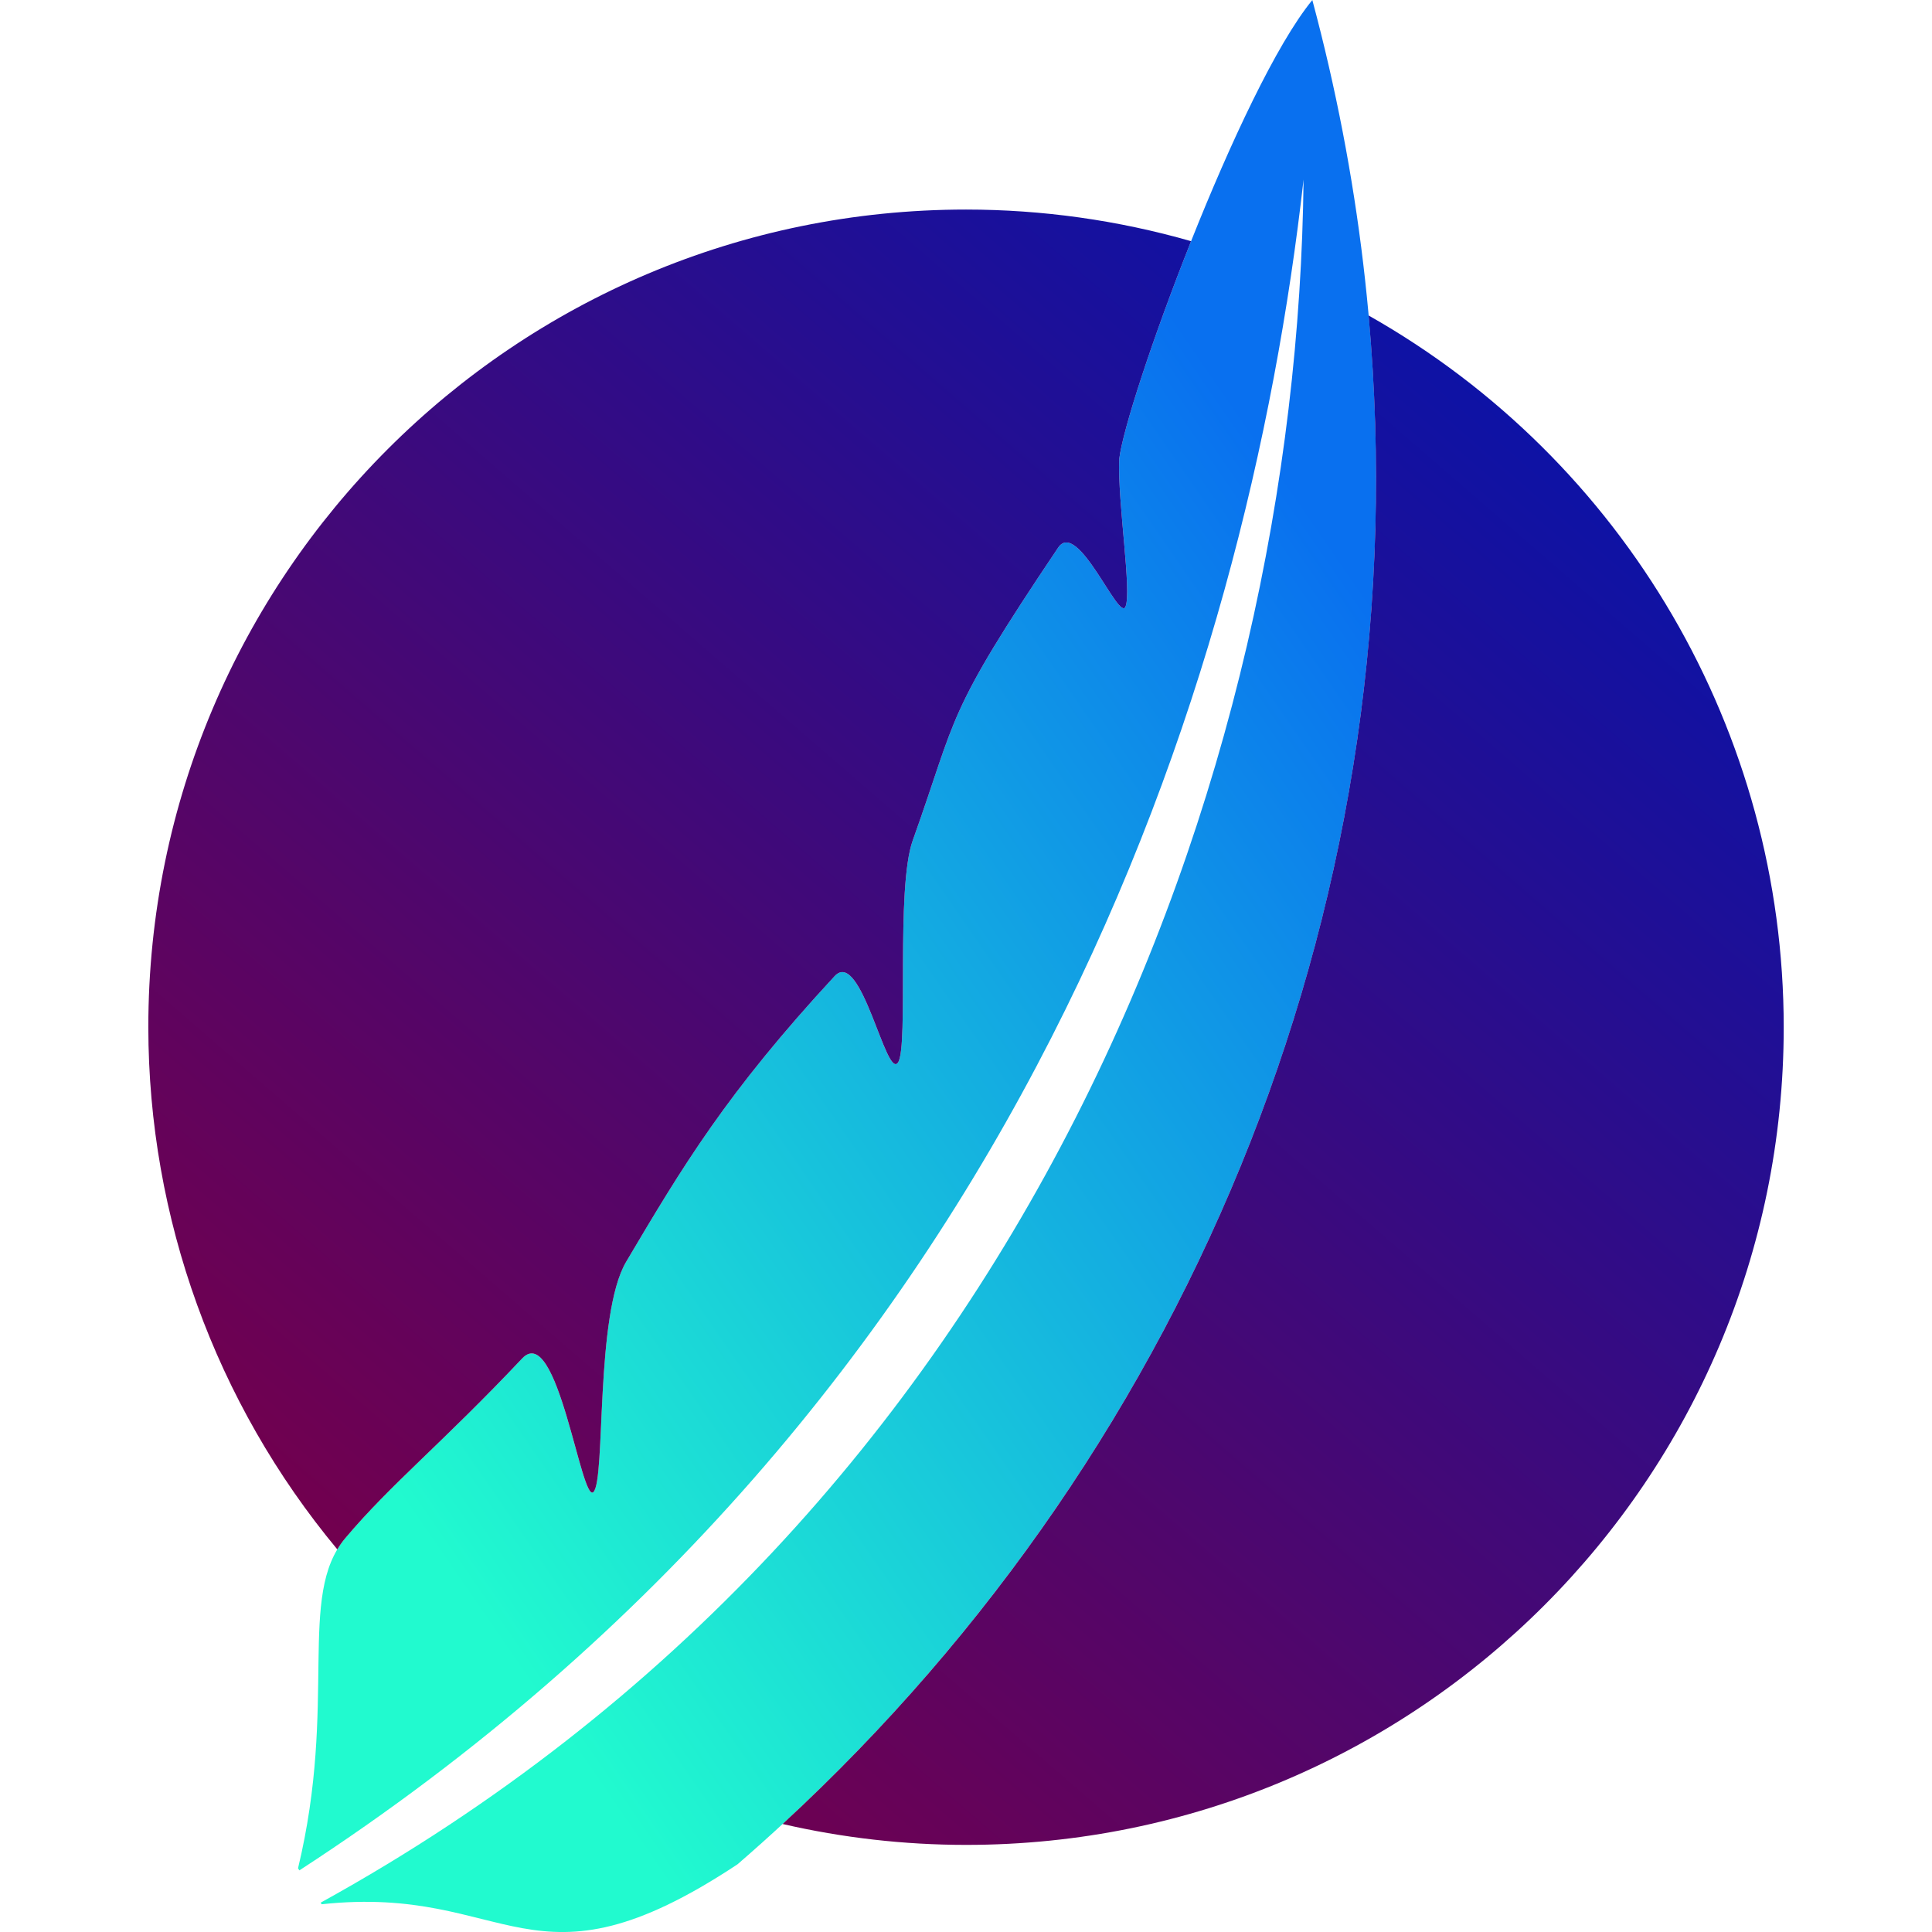
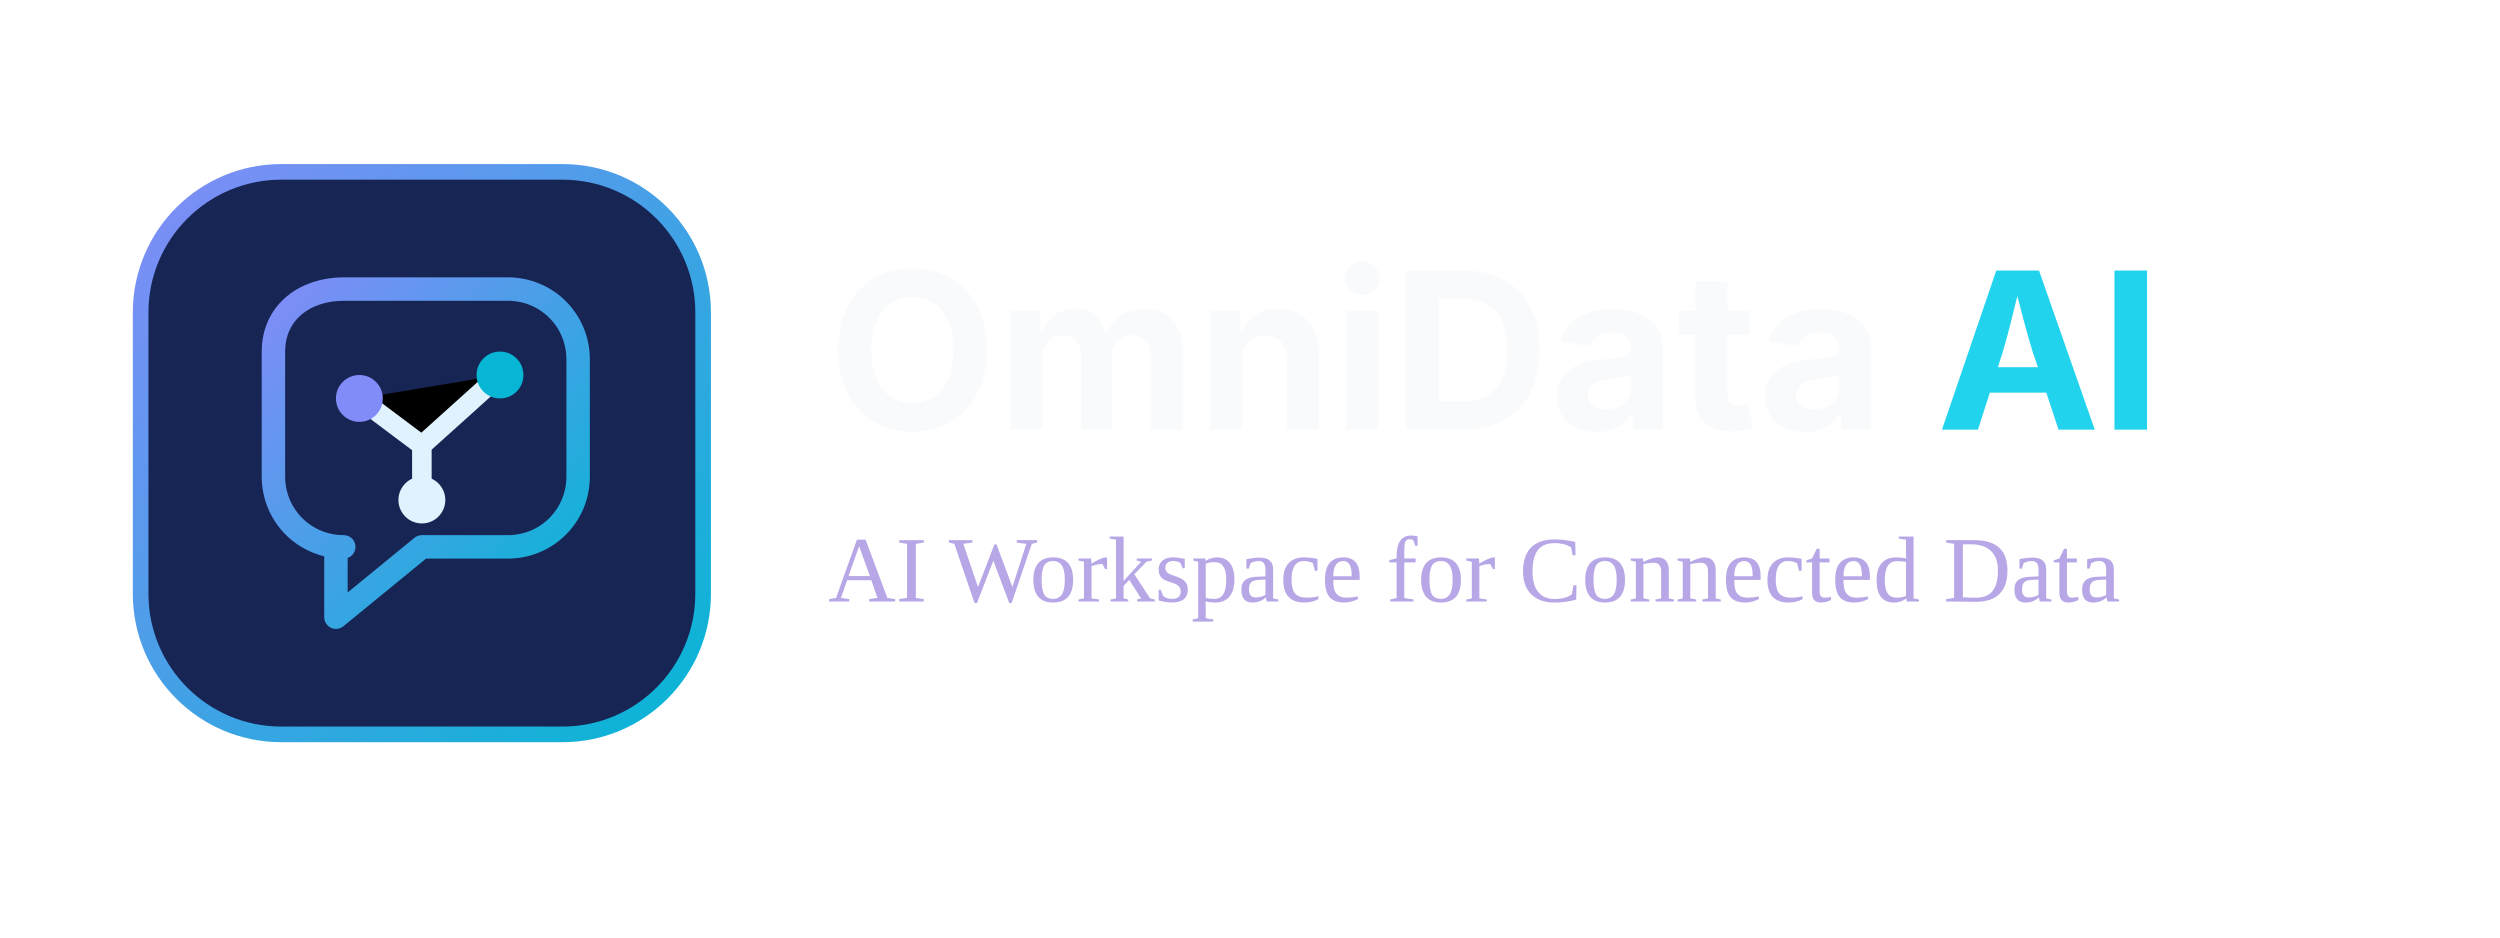
- <svg xmlns="http://www.w3.org/2000/svg" xmlns:xlink="http://www.w3.org/1999/xlink" width="512" height="512" version="1.1" viewBox="0 0 512 512">
+ <svg xmlns="http://www.w3.org/2000/svg" viewBox="0 0 320 120" class="w-full max-w-[280px] h-auto mx-auto">
  <defs>
-     <linearGradient id="linearGradient22708">
-       <stop stop-color="#21facf" offset="0" />
-       <stop stop-color="#0970ef" offset="1" />
+     <linearGradient id="omniGrad" x1="0%" y1="0%" x2="100%" y2="100%">
+       <stop offset="0%" stop-color="#818CF8" />
+       <stop offset="100%" stop-color="#06B6D4" />
    </linearGradient>
-     <linearGradient id="linearGradient6949" x1="68.454" x2="198.59" y1="246.73" y2="96.35" gradientTransform="translate(-5.754,-56.594)" gradientUnits="userSpaceOnUse">
-       <stop stop-color="#72004e" offset="0" />
-       <stop stop-color="#0015b1" offset="1" />
-     </linearGradient>
-     <linearGradient id="linearGradient22718" x1="56.735" x2="155.2" y1="246.96" y2="58.575" gradientUnits="userSpaceOnUse">
-       <stop stop-color="#4f00da" offset="0" />
-       <stop stop-color="#e5311b" offset="1" />
-     </linearGradient>
-     <linearGradient id="linearGradient23463" x1="68.454" x2="198.59" y1="246.73" y2="96.35" gradientUnits="userSpaceOnUse" xlink:href="#linearGradient22708" />
-     <linearGradient id="linearGradient903" x1="54.478" x2="192.1" y1="247.56" y2="9.809" gradientTransform="matrix(.87923 0 0 .87923 -9.551 48.787)" gradientUnits="userSpaceOnUse">
-       <stop stop-color="#dc180d" offset="0" />
-       <stop stop-color="#f96e20" offset=".5" />
-       <stop stop-color="#f4ce41" offset="1" />
-     </linearGradient>
-     <linearGradient id="linearGradient918" x1="39.468" x2="154.99" y1="204.22" y2="124.47" gradientUnits="userSpaceOnUse" xlink:href="#linearGradient22708" />
  </defs>
-   <g transform="matrix(2.473 0 0 2.473 -4.8978 -4.8812)">
-     <path transform="translate(-5.5496,-57.412)" d="m148.16 59.393c-7.71 9.399-19.951 42.888-20.696 49.204-0.17 4.674 1.373 14.231 0.672 15.805-0.719 1.613-5.117-9.446-7.215-6.327-12.219 18.168-10.7 17.731-15.582 31.378-1.836 5.131-0.424 21.99-1.567 23.773-1.273 1.987-3.962-12.31-6.806-9.236-11.603 12.54-16.279 20.379-22.336 30.607-3.359 5.673-2.182 23.33-3.506 24.674-1.302 1.321-3.857-18.326-7.644-14.309-8.519 9.038-14.054 13.441-18.946 19.252-5.198 6.174-0.783 17.584-5.067 35.383l0.145 0.221c77.447-50.308 101.52-127.16 107.61-181.19-0.681 63.93-29.41 142.78-105.33 184.65l0.113 0.171c20.241-2.181 22.307 10.458 44.562-4.284 55.792-48.277 81.856-124.29 61.593-199.78z" display="none" fill="url(#linearGradient903)" />
-     <path transform="translate(-5.5498,-57.412)" d="m148.16 59.393c-7.71 9.399-19.951 42.888-20.696 49.204-0.17 4.674 1.373 14.231 0.672 15.805-0.719 1.613-5.117-9.446-7.215-6.327-12.219 18.168-10.7 17.731-15.582 31.378-1.836 5.131-0.424 21.99-1.567 23.773-1.273 1.987-3.962-12.31-6.806-9.236-11.603 12.54-16.279 20.379-22.336 30.607-3.359 5.673-2.182 23.33-3.506 24.674-1.302 1.321-3.857-18.326-7.644-14.309-8.519 9.038-14.054 13.441-18.946 19.252-5.198 6.174-0.783 17.584-5.067 35.383l0.145 0.221c77.447-50.308 101.52-127.16 107.61-181.19-0.681 63.93-29.41 142.78-105.33 184.65l0.113 0.171c20.241-2.181 22.307 10.458 44.562-4.284 55.792-48.277 81.856-124.29 61.593-199.78z" fill="url(#linearGradient918)" />
-     <g transform="translate(0 2.0218e-5)">
-       <path transform="translate(-5.7543,-56.594)" d="m111.25 81.024c-48.394-1.5e-5 -87.625 39.231-87.625 87.625 0.017 20.443 7.182 40.236 20.253 55.954 0.252-0.422 0.536-0.824 0.858-1.206 4.892-5.81 10.427-10.214 18.946-19.252 3.787-4.018 6.341 15.63 7.644 14.309 1.324-1.344 0.147-19.001 3.506-24.674 6.056-10.228 10.733-18.067 22.336-30.607 2.844-3.074 5.533 11.223 6.806 9.236 1.142-1.782-0.269-18.641 1.566-23.773 4.882-13.647 3.363-13.21 15.582-31.378 2.098-3.119 6.496 7.94 7.215 6.327 0.701-1.573-0.842-11.131-0.672-15.805 0.372-3.15 3.604-13.059 7.705-23.367-7.843-2.247-15.962-3.388-24.12-3.389zm43.142 11.356c5.566 61.595-18.426 120.7-62.796 161.65 6.446 1.486 13.04 2.237 19.655 2.239 48.394 1e-5 87.625-39.231 87.625-87.625-3.1e-4 -31.581-16.995-60.719-44.484-76.268z" display="none" fill="url(#linearGradient22718)" />
-       <path transform="translate(-5.754,-56.594)" d="m111.25 81.024c-48.394-1.5e-5 -87.625 39.231-87.625 87.625 0.017 20.443 7.182 40.236 20.253 55.954 0.252-0.422 0.536-0.824 0.858-1.206 4.892-5.81 10.427-10.214 18.946-19.252 3.787-4.018 6.341 15.63 7.644 14.309 1.324-1.344 0.147-19.001 3.506-24.674 6.056-10.228 10.733-18.067 22.336-30.607 2.844-3.074 5.533 11.223 6.806 9.236 1.142-1.782-0.269-18.641 1.566-23.773 4.882-13.647 3.363-13.21 15.582-31.378 2.098-3.119 6.496 7.94 7.215 6.327 0.701-1.573-0.842-11.131-0.672-15.805 0.372-3.15 3.604-13.059 7.705-23.367-7.843-2.247-15.962-3.388-24.12-3.389zm43.142 11.356c5.566 61.595-18.426 120.7-62.796 161.65 6.446 1.486 13.04 2.237 19.655 2.239 48.394 1e-5 87.625-39.231 87.625-87.625-3.1e-4 -31.581-16.995-60.719-44.484-76.268z" display="none" fill="url(#linearGradient23463)" />
-       <path d="m105.5 24.43c-48.394-1.5e-5 -87.625 39.231-87.625 87.625 0.017 20.443 7.182 40.236 20.253 55.954 0.252-0.422 0.536-0.824 0.858-1.206 4.892-5.81 10.427-10.214 18.946-19.252 3.787-4.018 6.341 15.63 7.644 14.309 1.324-1.344 0.147-19.001 3.506-24.674 6.056-10.228 10.733-18.067 22.336-30.607 2.844-3.074 5.533 11.223 6.806 9.236 1.142-1.782-0.269-18.641 1.566-23.773 4.882-13.647 3.363-13.21 15.582-31.378 2.098-3.119 6.496 7.94 7.215 6.327 0.701-1.573-0.842-11.131-0.672-15.805 0.372-3.15 3.604-13.059 7.705-23.367-7.843-2.247-15.962-3.388-24.12-3.389zm43.142 11.356c5.566 61.595-18.426 120.7-62.796 161.65 6.446 1.486 13.04 2.237 19.655 2.239 48.394 1e-5 87.625-39.231 87.625-87.625-3.1e-4 -31.581-16.995-60.719-44.484-76.268z" fill="url(#linearGradient6949)" />
-     </g>
+   <g transform="translate(18 22)">
+     <rect width="72" height="72" rx="18" fill="#172554" stroke="url(#omniGrad)" stroke-width="2" />
+     <path d="M17 23 C17 18 21 15 26 15 H47 C52 15 56 19 56 24 V39 C56 44 52 48 47 48 H36 L25 57 V48 H26 C21 48 17 44 17 39 Z" fill="none" stroke="url(#omniGrad)" stroke-width="3" stroke-linejoin="round" />
+     <path d="M28 29 L36 35 L46 26 M36 35 V42" stroke="#E0F2FE" stroke-width="2.5" stroke-linecap="round" stroke-linejoin="round" />
+     <circle cx="28" cy="29" r="3" fill="#818CF8" />
+     <circle cx="46" cy="26" r="3" fill="#06B6D4" />
+     <circle cx="36" cy="42" r="3" fill="#E0F2FE" />
  </g>
+   <text x="106" y="55" fill="#F8FAFC" font-size="28" font-weight="700" font-family="Inter, Arial">OmniData <tspan fill="#22D3EE">AI</tspan>
+   </text>
+   <text x="106" y="77" fill="#B8A7E6" font-size="12">AI Workspace for Connected Data</text>
</svg>
